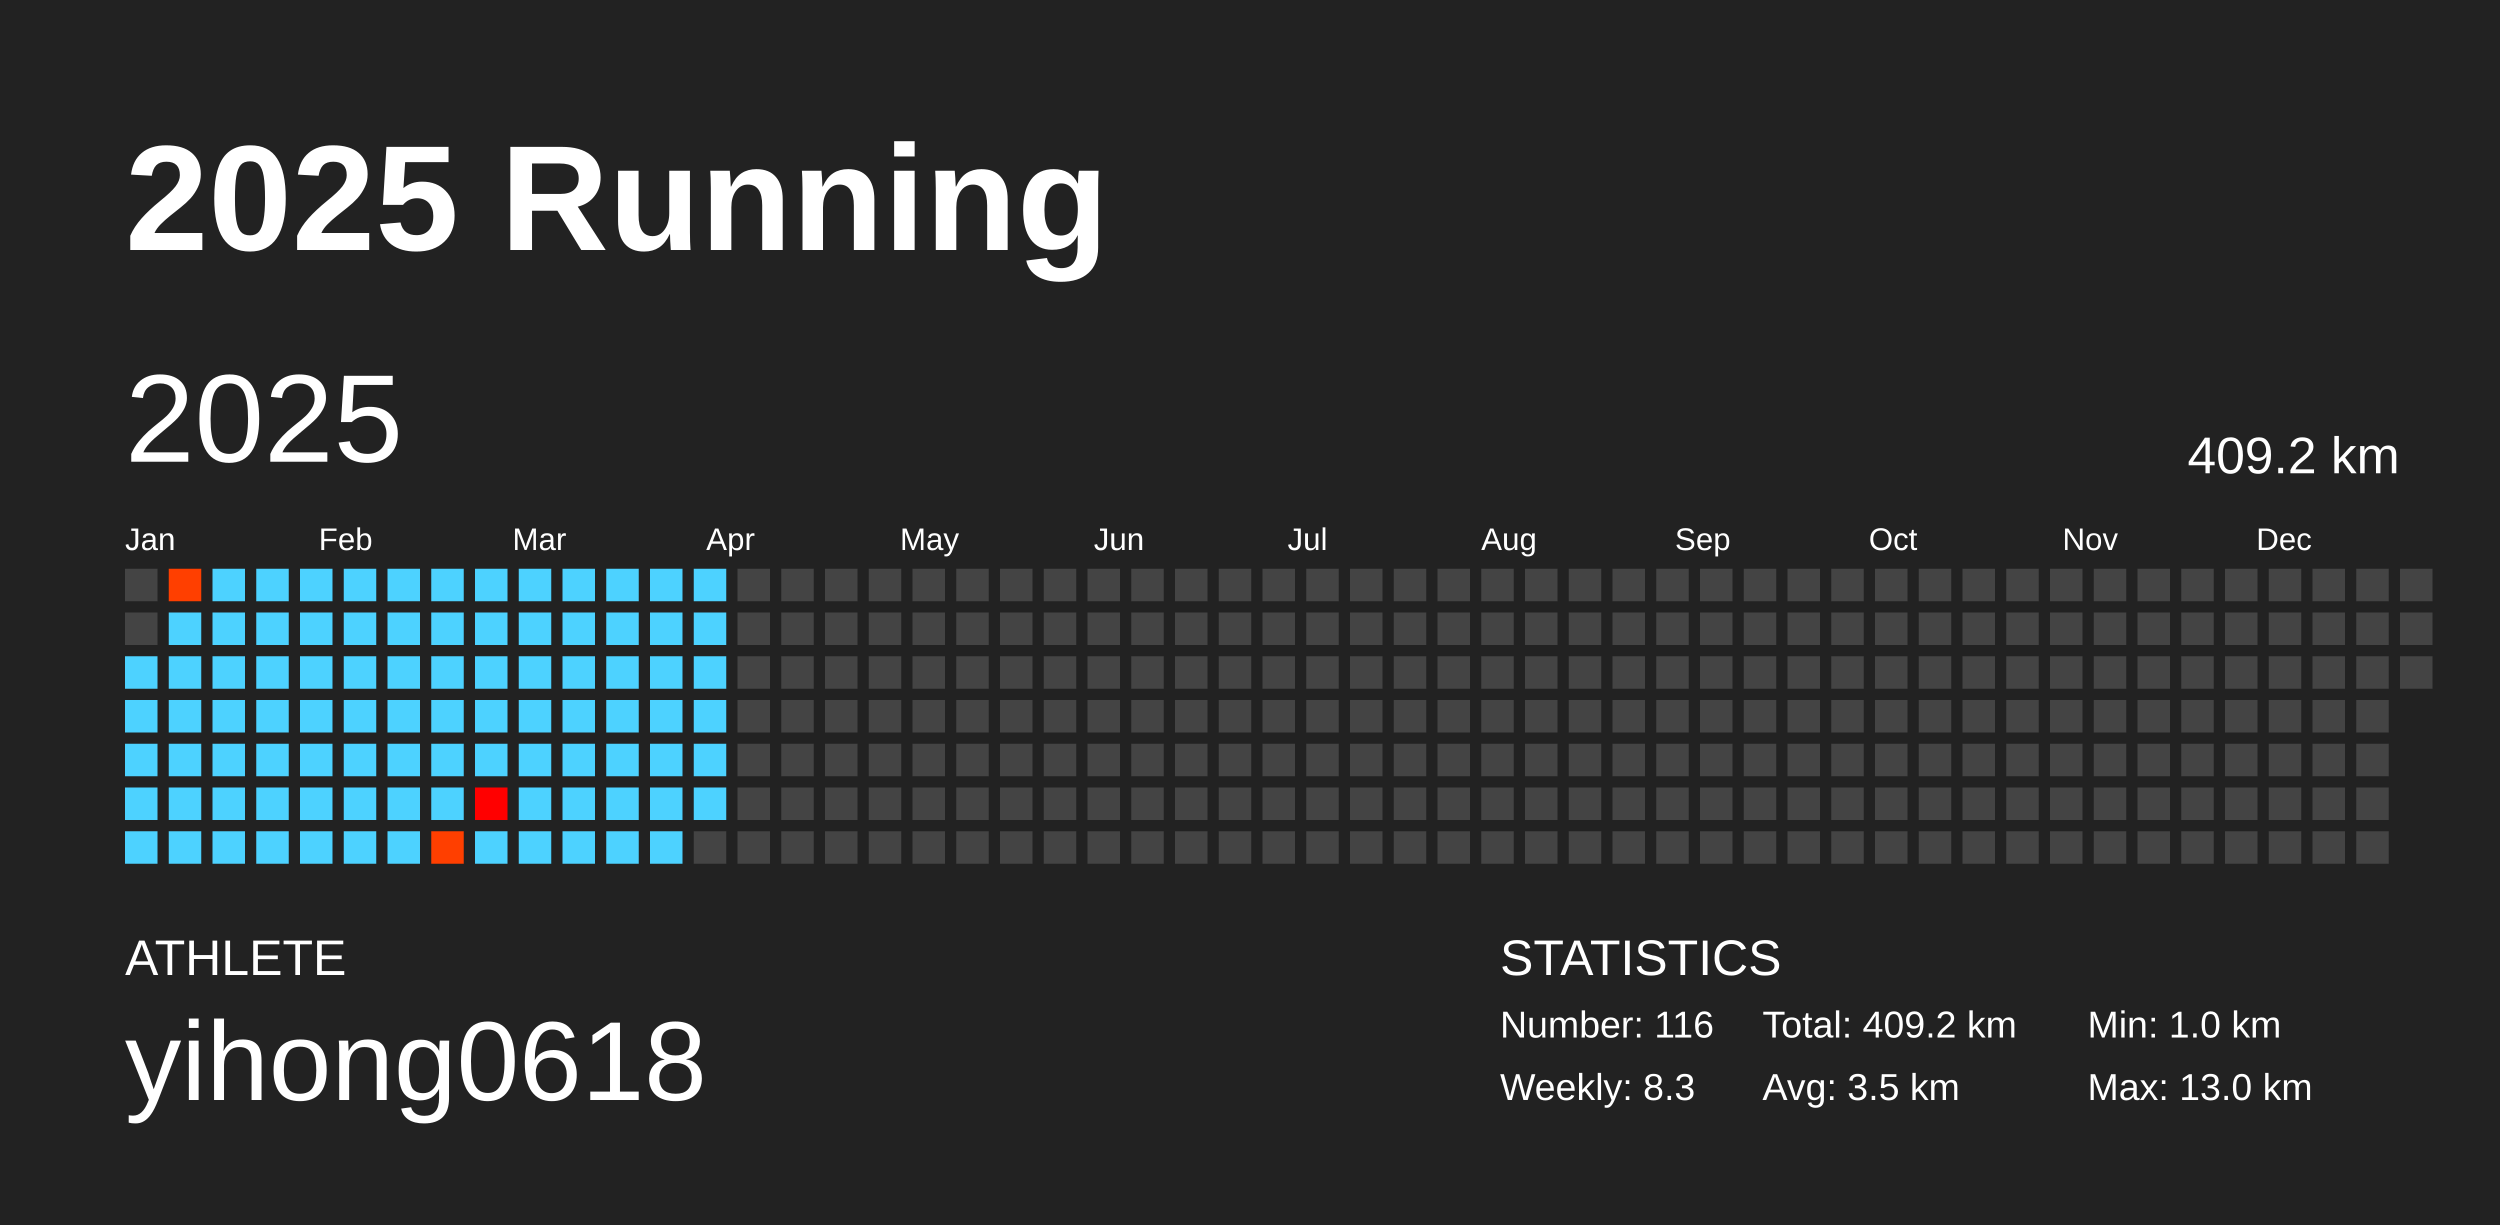
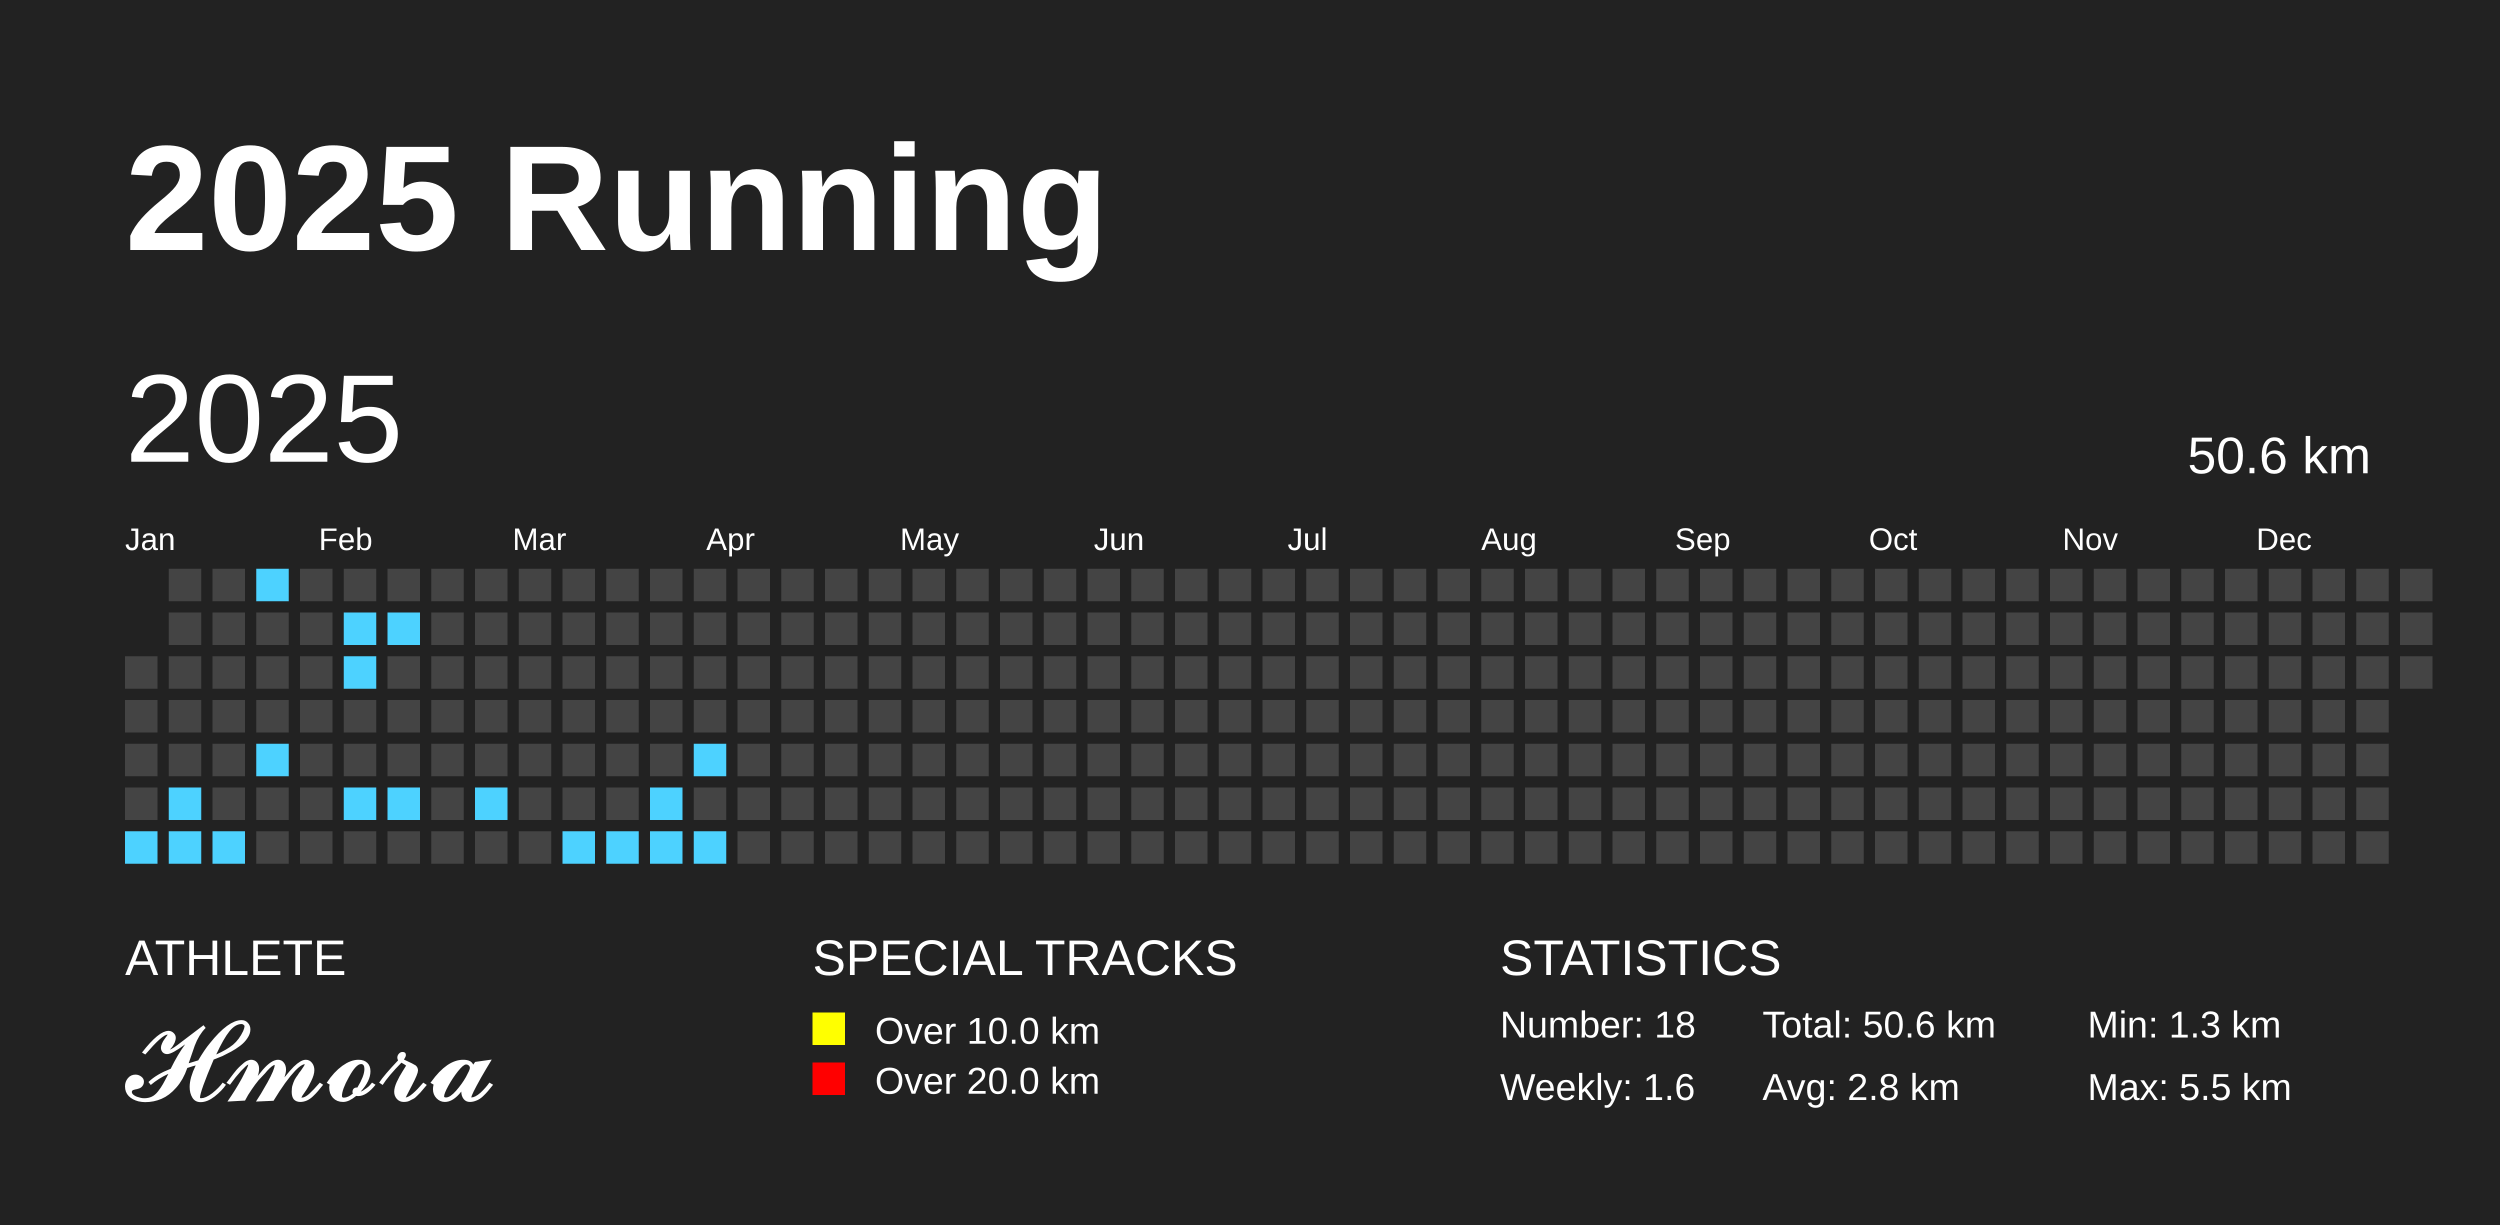
<svg xmlns="http://www.w3.org/2000/svg" baseProfile="full" height="98mm" version="1.1" viewBox="0,0,200,98" width="200mm">
  <defs />
  <rect fill="#222222" height="98" width="200" x="0" y="0" />
  <text fill="#FFFFFF" style="font-size:12px; font-family:Arial; font-weight:bold;" x="10" y="20">2025 Running</text>
  <text fill="#FFFFFF" style="font-size:4px; font-family:Arial" x="10" y="78">ATHLETE</text>
-   <text fill="#FFFFFF" style="font-size:9px; font-family:Arial" x="10" y="88">yihong0618</text>
+   <text fill="#FFFFFF" style="font-size:9px; font-family:Arial" x="10" y="88">𝓗𝓶𝓸𝓻𝓪</text>
+   <text fill="#FFFFFF" style="font-size:4px; font-family:Arial" x="65" y="78">SPECIAL TRACKS</text>
+   <rect fill="yellow" height="2.6" width="2.6" x="65" y="81" />
+   <text fill="#FFFFFF" style="font-size:3px; font-family:Arial" x="70" y="83.5">Over 10.0 km</text>
+   <rect fill="red" height="2.6" width="2.6" x="65" y="85" />
+   <text fill="#FFFFFF" style="font-size:3px; font-family:Arial" x="70" y="87.5">Over 20.0 km</text>
  <text fill="#FFFFFF" style="font-size:4px; font-family:Arial" x="120" y="78">STATISTICS</text>
-   <text fill="#FFFFFF" style="font-size:3px; font-family:Arial" x="120" y="83">Number: 116</text>
-   <text fill="#FFFFFF" style="font-size:3px; font-family:Arial" x="120" y="88">Weekly: 8.3</text>
-   <text fill="#FFFFFF" style="font-size:3px; font-family:Arial" x="141" y="83">Total: 409.2 km</text>
-   <text fill="#FFFFFF" style="font-size:3px; font-family:Arial" x="141" y="88">Avg: 3.5 km</text>
-   <text fill="#FFFFFF" style="font-size:3px; font-family:Arial" x="167" y="83">Min: 1.0 km</text>
-   <text fill="#FFFFFF" style="font-size:3px; font-family:Arial" x="167" y="88">Max: 13.0 km</text>
+   <text fill="#FFFFFF" style="font-size:3px; font-family:Arial" x="120" y="83">Number: 18</text>
+   <text fill="#FFFFFF" style="font-size:3px; font-family:Arial" x="120" y="88">Weekly: 1.6</text>
+   <text fill="#FFFFFF" style="font-size:3px; font-family:Arial" x="141" y="83">Total: 50.6 km</text>
+   <text fill="#FFFFFF" style="font-size:3px; font-family:Arial" x="141" y="88">Avg: 2.8 km</text>
+   <text fill="#FFFFFF" style="font-size:3px; font-family:Arial" x="167" y="83">Min: 1.3 km</text>
+   <text fill="#FFFFFF" style="font-size:3px; font-family:Arial" x="167" y="88">Max: 5.5 km</text>
  <text dominant-baseline="hanging" fill="#FFFFFF" style="font-size:10.0px; font-family:Arial;" x="10" y="30">2025</text>
-   <text dominant-baseline="hanging" fill="#FFFFFF" style="font-size:4.125px; font-family:Arial;" x="175" y="35">409.2 km</text>
+   <text dominant-baseline="hanging" fill="#FFFFFF" style="font-size:4.125px; font-family:Arial;" x="175" y="35">50.6 km</text>
  <text fill="#FFFFFF" style="font-size:2.5px; font-family:Arial" x="10.0" y="44">Jan</text>
  <text fill="#FFFFFF" style="font-size:2.5px; font-family:Arial" x="25.5" y="44">Feb</text>
  <text fill="#FFFFFF" style="font-size:2.5px; font-family:Arial" x="41.0" y="44">Mar</text>
  <text fill="#FFFFFF" style="font-size:2.5px; font-family:Arial" x="56.5" y="44">Apr</text>
  <text fill="#FFFFFF" style="font-size:2.5px; font-family:Arial" x="72.0" y="44">May</text>
  <text fill="#FFFFFF" style="font-size:2.5px; font-family:Arial" x="87.5" y="44">Jun</text>
  <text fill="#FFFFFF" style="font-size:2.5px; font-family:Arial" x="103.0" y="44">Jul</text>
  <text fill="#FFFFFF" style="font-size:2.5px; font-family:Arial" x="118.5" y="44">Aug</text>
  <text fill="#FFFFFF" style="font-size:2.5px; font-family:Arial" x="134.0" y="44">Sep</text>
  <text fill="#FFFFFF" style="font-size:2.5px; font-family:Arial" x="149.5" y="44">Oct</text>
  <text fill="#FFFFFF" style="font-size:2.5px; font-family:Arial" x="165.0" y="44">Nov</text>
  <text fill="#FFFFFF" style="font-size:2.5px; font-family:Arial" x="180.5" y="44">Dec</text>
-   <rect fill="#444444" height="2.6" width="2.6" x="10.0" y="45.5" />
-   <rect fill="#444444" height="2.6" width="2.6" x="10.0" y="49.0" />
-   <rect fill="#4dd2ff" height="2.6" width="2.6" x="10.0" y="52.5" />
-   <rect fill="#4dd2ff" height="2.6" width="2.6" x="10.0" y="56.0" />
-   <rect fill="#4dd2ff" height="2.6" width="2.6" x="10.0" y="59.5" />
-   <rect fill="#4dd2ff" height="2.6" width="2.6" x="10.0" y="63.0" />
-   <rect fill="#4dd2ff" height="2.6" width="2.6" x="10.0" y="66.5" />
-   <rect fill="#ff3f00" height="2.6" width="2.6" x="13.5" y="45.5" />
-   <rect fill="#4dd2ff" height="2.6" width="2.6" x="13.5" y="49.0" />
-   <rect fill="#4dd2ff" height="2.6" width="2.6" x="13.5" y="52.5" />
-   <rect fill="#4dd2ff" height="2.6" width="2.6" x="13.5" y="56.0" />
-   <rect fill="#4dd2ff" height="2.6" width="2.6" x="13.5" y="59.5" />
-   <rect fill="#4dd2ff" height="2.6" width="2.6" x="13.5" y="63.0" />
-   <rect fill="#4dd2ff" height="2.6" width="2.6" x="13.5" y="66.5" />
-   <rect fill="#4dd2ff" height="2.6" width="2.6" x="17.0" y="45.5" />
-   <rect fill="#4dd2ff" height="2.6" width="2.6" x="17.0" y="49.0" />
-   <rect fill="#4dd2ff" height="2.6" width="2.6" x="17.0" y="52.5" />
-   <rect fill="#4dd2ff" height="2.6" width="2.6" x="17.0" y="56.0" />
-   <rect fill="#4dd2ff" height="2.6" width="2.6" x="17.0" y="59.5" />
-   <rect fill="#4dd2ff" height="2.6" width="2.6" x="17.0" y="63.0" />
-   <rect fill="#4dd2ff" height="2.6" width="2.6" x="17.0" y="66.5" />
-   <rect fill="#4dd2ff" height="2.6" width="2.6" x="20.5" y="45.5" />
-   <rect fill="#4dd2ff" height="2.6" width="2.6" x="20.5" y="49.0" />
-   <rect fill="#4dd2ff" height="2.6" width="2.6" x="20.5" y="52.5" />
-   <rect fill="#4dd2ff" height="2.6" width="2.6" x="20.5" y="56.0" />
-   <rect fill="#4dd2ff" height="2.6" width="2.6" x="20.5" y="59.5" />
-   <rect fill="#4dd2ff" height="2.6" width="2.6" x="20.5" y="63.0" />
-   <rect fill="#4dd2ff" height="2.6" width="2.6" x="20.5" y="66.5" />
-   <rect fill="#4dd2ff" height="2.6" width="2.6" x="24.0" y="45.5" />
-   <rect fill="#4dd2ff" height="2.6" width="2.6" x="24.0" y="49.0" />
-   <rect fill="#4dd2ff" height="2.6" width="2.6" x="24.0" y="52.5" />
-   <rect fill="#4dd2ff" height="2.6" width="2.6" x="24.0" y="56.0" />
-   <rect fill="#4dd2ff" height="2.6" width="2.6" x="24.0" y="59.5" />
-   <rect fill="#4dd2ff" height="2.6" width="2.6" x="24.0" y="63.0" />
-   <rect fill="#4dd2ff" height="2.6" width="2.6" x="24.0" y="66.5" />
-   <rect fill="#4dd2ff" height="2.6" width="2.6" x="27.5" y="45.5" />
-   <rect fill="#4dd2ff" height="2.6" width="2.6" x="27.5" y="49.0" />
-   <rect fill="#4dd2ff" height="2.6" width="2.6" x="27.5" y="52.5" />
-   <rect fill="#4dd2ff" height="2.6" width="2.6" x="27.5" y="56.0" />
-   <rect fill="#4dd2ff" height="2.6" width="2.6" x="27.5" y="59.5" />
-   <rect fill="#4dd2ff" height="2.6" width="2.6" x="27.5" y="63.0" />
-   <rect fill="#4dd2ff" height="2.6" width="2.6" x="27.5" y="66.5" />
-   <rect fill="#4dd2ff" height="2.6" width="2.6" x="31.0" y="45.5" />
-   <rect fill="#4dd2ff" height="2.6" width="2.6" x="31.0" y="49.0" />
-   <rect fill="#4dd2ff" height="2.6" width="2.6" x="31.0" y="52.5" />
-   <rect fill="#4dd2ff" height="2.6" width="2.6" x="31.0" y="56.0" />
-   <rect fill="#4dd2ff" height="2.6" width="2.6" x="31.0" y="59.5" />
-   <rect fill="#4dd2ff" height="2.6" width="2.6" x="31.0" y="63.0" />
-   <rect fill="#4dd2ff" height="2.6" width="2.6" x="31.0" y="66.5" />
-   <rect fill="#4dd2ff" height="2.6" width="2.6" x="34.5" y="45.5" />
-   <rect fill="#4dd2ff" height="2.6" width="2.6" x="34.5" y="49.0" />
-   <rect fill="#4dd2ff" height="2.6" width="2.6" x="34.5" y="52.5" />
-   <rect fill="#4dd2ff" height="2.6" width="2.6" x="34.5" y="56.0" />
-   <rect fill="#4dd2ff" height="2.6" width="2.6" x="34.5" y="59.5" />
-   <rect fill="#4dd2ff" height="2.6" width="2.6" x="34.5" y="63.0" />
-   <rect fill="#ff3f00" height="2.6" width="2.6" x="34.5" y="66.5" />
-   <rect fill="#4dd2ff" height="2.6" width="2.6" x="38.0" y="45.5" />
-   <rect fill="#4dd2ff" height="2.6" width="2.6" x="38.0" y="49.0" />
-   <rect fill="#4dd2ff" height="2.6" width="2.6" x="38.0" y="52.5" />
-   <rect fill="#4dd2ff" height="2.6" width="2.6" x="38.0" y="56.0" />
-   <rect fill="#4dd2ff" height="2.6" width="2.6" x="38.0" y="59.5" />
-   <rect fill="#ff0000" height="2.6" width="2.6" x="38.0" y="63.0" />
-   <rect fill="#4dd2ff" height="2.6" width="2.6" x="38.0" y="66.5" />
-   <rect fill="#4dd2ff" height="2.6" width="2.6" x="41.5" y="45.5" />
-   <rect fill="#4dd2ff" height="2.6" width="2.6" x="41.5" y="49.0" />
-   <rect fill="#4dd2ff" height="2.6" width="2.6" x="41.5" y="52.5" />
-   <rect fill="#4dd2ff" height="2.6" width="2.6" x="41.5" y="56.0" />
-   <rect fill="#4dd2ff" height="2.6" width="2.6" x="41.5" y="59.5" />
-   <rect fill="#4dd2ff" height="2.6" width="2.6" x="41.5" y="63.0" />
-   <rect fill="#4dd2ff" height="2.6" width="2.6" x="41.5" y="66.5" />
-   <rect fill="#4dd2ff" height="2.6" width="2.6" x="45.0" y="45.5" />
-   <rect fill="#4dd2ff" height="2.6" width="2.6" x="45.0" y="49.0" />
-   <rect fill="#4dd2ff" height="2.6" width="2.6" x="45.0" y="52.5" />
-   <rect fill="#4dd2ff" height="2.6" width="2.6" x="45.0" y="56.0" />
-   <rect fill="#4dd2ff" height="2.6" width="2.6" x="45.0" y="59.5" />
-   <rect fill="#4dd2ff" height="2.6" width="2.6" x="45.0" y="63.0" />
-   <rect fill="#4dd2ff" height="2.6" width="2.6" x="45.0" y="66.5" />
-   <rect fill="#4dd2ff" height="2.6" width="2.6" x="48.5" y="45.5" />
-   <rect fill="#4dd2ff" height="2.6" width="2.6" x="48.5" y="49.0" />
-   <rect fill="#4dd2ff" height="2.6" width="2.6" x="48.5" y="52.5" />
-   <rect fill="#4dd2ff" height="2.6" width="2.6" x="48.5" y="56.0" />
-   <rect fill="#4dd2ff" height="2.6" width="2.6" x="48.5" y="59.5" />
-   <rect fill="#4dd2ff" height="2.6" width="2.6" x="48.5" y="63.0" />
-   <rect fill="#4dd2ff" height="2.6" width="2.6" x="48.5" y="66.5" />
-   <rect fill="#4dd2ff" height="2.6" width="2.6" x="52.0" y="45.5" />
-   <rect fill="#4dd2ff" height="2.6" width="2.6" x="52.0" y="49.0" />
-   <rect fill="#4dd2ff" height="2.6" width="2.6" x="52.0" y="52.5" />
-   <rect fill="#4dd2ff" height="2.6" width="2.6" x="52.0" y="56.0" />
-   <rect fill="#4dd2ff" height="2.6" width="2.6" x="52.0" y="59.5" />
-   <rect fill="#4dd2ff" height="2.6" width="2.6" x="52.0" y="63.0" />
-   <rect fill="#4dd2ff" height="2.6" width="2.6" x="52.0" y="66.5" />
-   <rect fill="#4dd2ff" height="2.6" width="2.6" x="55.5" y="45.5" />
-   <rect fill="#4dd2ff" height="2.6" width="2.6" x="55.5" y="49.0" />
-   <rect fill="#4dd2ff" height="2.6" width="2.6" x="55.5" y="52.5" />
-   <rect fill="#4dd2ff" height="2.6" width="2.6" x="55.5" y="56.0" />
-   <rect fill="#4dd2ff" height="2.6" width="2.6" x="55.5" y="59.5" />
-   <rect fill="#4dd2ff" height="2.6" width="2.6" x="55.5" y="63.0" />
-   <rect fill="#444444" height="2.6" width="2.6" x="55.5" y="66.5" />
+   <rect fill="#444444" height="2.6" width="2.6" x="10.0" y="52.5" />
+   <rect fill="#444444" height="2.6" width="2.6" x="10.0" y="56.0" />
+   <rect fill="#444444" height="2.6" width="2.6" x="10.0" y="59.5" />
+   <rect fill="#444444" height="2.6" width="2.6" x="10.0" y="63.0" />
+   <rect fill="#4DD2FF" height="2.6" width="2.6" x="10.0" y="66.5" />
+   <rect fill="#444444" height="2.6" width="2.6" x="13.5" y="45.5" />
+   <rect fill="#444444" height="2.6" width="2.6" x="13.5" y="49.0" />
+   <rect fill="#444444" height="2.6" width="2.6" x="13.5" y="52.5" />
+   <rect fill="#444444" height="2.6" width="2.6" x="13.5" y="56.0" />
+   <rect fill="#444444" height="2.6" width="2.6" x="13.5" y="59.5" />
+   <rect fill="#4DD2FF" height="2.6" width="2.6" x="13.5" y="63.0" />
+   <rect fill="#4DD2FF" height="2.6" width="2.6" x="13.5" y="66.5" />
+   <rect fill="#444444" height="2.6" width="2.6" x="17.0" y="45.5" />
+   <rect fill="#444444" height="2.6" width="2.6" x="17.0" y="49.0" />
+   <rect fill="#444444" height="2.6" width="2.6" x="17.0" y="52.5" />
+   <rect fill="#444444" height="2.6" width="2.6" x="17.0" y="56.0" />
+   <rect fill="#444444" height="2.6" width="2.6" x="17.0" y="59.5" />
+   <rect fill="#444444" height="2.6" width="2.6" x="17.0" y="63.0" />
+   <rect fill="#4DD2FF" height="2.6" width="2.6" x="17.0" y="66.5" />
+   <rect fill="#4DD2FF" height="2.6" width="2.6" x="20.5" y="45.5" />
+   <rect fill="#444444" height="2.6" width="2.6" x="20.5" y="49.0" />
+   <rect fill="#444444" height="2.6" width="2.6" x="20.5" y="52.5" />
+   <rect fill="#444444" height="2.6" width="2.6" x="20.5" y="56.0" />
+   <rect fill="#4DD2FF" height="2.6" width="2.6" x="20.5" y="59.5" />
+   <rect fill="#444444" height="2.6" width="2.6" x="20.5" y="63.0" />
+   <rect fill="#444444" height="2.6" width="2.6" x="20.5" y="66.5" />
+   <rect fill="#444444" height="2.6" width="2.6" x="24.0" y="45.5" />
+   <rect fill="#444444" height="2.6" width="2.6" x="24.0" y="49.0" />
+   <rect fill="#444444" height="2.6" width="2.6" x="24.0" y="52.5" />
+   <rect fill="#444444" height="2.6" width="2.6" x="24.0" y="56.0" />
+   <rect fill="#444444" height="2.6" width="2.6" x="24.0" y="59.5" />
+   <rect fill="#444444" height="2.6" width="2.6" x="24.0" y="63.0" />
+   <rect fill="#444444" height="2.6" width="2.6" x="24.0" y="66.5" />
+   <rect fill="#444444" height="2.6" width="2.6" x="27.5" y="45.5" />
+   <rect fill="#4DD2FF" height="2.6" width="2.6" x="27.5" y="49.0" />
+   <rect fill="#4DD2FF" height="2.6" width="2.6" x="27.5" y="52.5" />
+   <rect fill="#444444" height="2.6" width="2.6" x="27.5" y="56.0" />
+   <rect fill="#444444" height="2.6" width="2.6" x="27.5" y="59.5" />
+   <rect fill="#4DD2FF" height="2.6" width="2.6" x="27.5" y="63.0" />
+   <rect fill="#444444" height="2.6" width="2.6" x="27.5" y="66.5" />
+   <rect fill="#444444" height="2.6" width="2.6" x="31.0" y="45.5" />
+   <rect fill="#4DD2FF" height="2.6" width="2.6" x="31.0" y="49.0" />
+   <rect fill="#444444" height="2.6" width="2.6" x="31.0" y="52.5" />
+   <rect fill="#444444" height="2.6" width="2.6" x="31.0" y="56.0" />
+   <rect fill="#444444" height="2.6" width="2.6" x="31.0" y="59.5" />
+   <rect fill="#4DD2FF" height="2.6" width="2.6" x="31.0" y="63.0" />
+   <rect fill="#444444" height="2.6" width="2.6" x="31.0" y="66.5" />
+   <rect fill="#444444" height="2.6" width="2.6" x="34.5" y="45.5" />
+   <rect fill="#444444" height="2.6" width="2.6" x="34.5" y="49.0" />
+   <rect fill="#444444" height="2.6" width="2.6" x="34.5" y="52.5" />
+   <rect fill="#444444" height="2.6" width="2.6" x="34.5" y="56.0" />
+   <rect fill="#444444" height="2.6" width="2.6" x="34.5" y="59.5" />
+   <rect fill="#444444" height="2.6" width="2.6" x="34.5" y="63.0" />
+   <rect fill="#444444" height="2.6" width="2.6" x="34.5" y="66.5" />
+   <rect fill="#444444" height="2.6" width="2.6" x="38.0" y="45.5" />
+   <rect fill="#444444" height="2.6" width="2.6" x="38.0" y="49.0" />
+   <rect fill="#444444" height="2.6" width="2.6" x="38.0" y="52.5" />
+   <rect fill="#444444" height="2.6" width="2.6" x="38.0" y="56.0" />
+   <rect fill="#444444" height="2.6" width="2.6" x="38.0" y="59.5" />
+   <rect fill="#4DD2FF" height="2.6" width="2.6" x="38.0" y="63.0" />
+   <rect fill="#444444" height="2.6" width="2.6" x="38.0" y="66.5" />
+   <rect fill="#444444" height="2.6" width="2.6" x="41.5" y="45.5" />
+   <rect fill="#444444" height="2.6" width="2.6" x="41.5" y="49.0" />
+   <rect fill="#444444" height="2.6" width="2.6" x="41.5" y="52.5" />
+   <rect fill="#444444" height="2.6" width="2.6" x="41.5" y="56.0" />
+   <rect fill="#444444" height="2.6" width="2.6" x="41.5" y="59.5" />
+   <rect fill="#444444" height="2.6" width="2.6" x="41.5" y="63.0" />
+   <rect fill="#444444" height="2.6" width="2.6" x="41.5" y="66.5" />
+   <rect fill="#444444" height="2.6" width="2.6" x="45.0" y="45.5" />
+   <rect fill="#444444" height="2.6" width="2.6" x="45.0" y="49.0" />
+   <rect fill="#444444" height="2.6" width="2.6" x="45.0" y="52.5" />
+   <rect fill="#444444" height="2.6" width="2.6" x="45.0" y="56.0" />
+   <rect fill="#444444" height="2.6" width="2.6" x="45.0" y="59.5" />
+   <rect fill="#444444" height="2.6" width="2.6" x="45.0" y="63.0" />
+   <rect fill="#4DD2FF" height="2.6" width="2.6" x="45.0" y="66.5" />
+   <rect fill="#444444" height="2.6" width="2.6" x="48.5" y="45.5" />
+   <rect fill="#444444" height="2.6" width="2.6" x="48.5" y="49.0" />
+   <rect fill="#444444" height="2.6" width="2.6" x="48.5" y="52.5" />
+   <rect fill="#444444" height="2.6" width="2.6" x="48.5" y="56.0" />
+   <rect fill="#444444" height="2.6" width="2.6" x="48.5" y="59.5" />
+   <rect fill="#444444" height="2.6" width="2.6" x="48.5" y="63.0" />
+   <rect fill="#4DD2FF" height="2.6" width="2.6" x="48.5" y="66.5" />
+   <rect fill="#444444" height="2.6" width="2.6" x="52.0" y="45.5" />
+   <rect fill="#444444" height="2.6" width="2.6" x="52.0" y="49.0" />
+   <rect fill="#444444" height="2.6" width="2.6" x="52.0" y="52.5" />
+   <rect fill="#444444" height="2.6" width="2.6" x="52.0" y="56.0" />
+   <rect fill="#444444" height="2.6" width="2.6" x="52.0" y="59.5" />
+   <rect fill="#4DD2FF" height="2.6" width="2.6" x="52.0" y="63.0" />
+   <rect fill="#4DD2FF" height="2.6" width="2.6" x="52.0" y="66.5" />
+   <rect fill="#444444" height="2.6" width="2.6" x="55.5" y="45.5" />
+   <rect fill="#444444" height="2.6" width="2.6" x="55.5" y="49.0" />
+   <rect fill="#444444" height="2.6" width="2.6" x="55.5" y="52.5" />
+   <rect fill="#444444" height="2.6" width="2.6" x="55.5" y="56.0" />
+   <rect fill="#4DD2FF" height="2.6" width="2.6" x="55.5" y="59.5" />
+   <rect fill="#444444" height="2.6" width="2.6" x="55.5" y="63.0" />
+   <rect fill="#4DD2FF" height="2.6" width="2.6" x="55.5" y="66.5" />
  <rect fill="#444444" height="2.6" width="2.6" x="59.0" y="45.5" />
  <rect fill="#444444" height="2.6" width="2.6" x="59.0" y="49.0" />
  <rect fill="#444444" height="2.6" width="2.6" x="59.0" y="52.5" />
  <rect fill="#444444" height="2.6" width="2.6" x="59.0" y="56.0" />
  <rect fill="#444444" height="2.6" width="2.6" x="59.0" y="59.5" />
  <rect fill="#444444" height="2.6" width="2.6" x="59.0" y="63.0" />
  <rect fill="#444444" height="2.6" width="2.6" x="59.0" y="66.5" />
  <rect fill="#444444" height="2.6" width="2.6" x="62.5" y="45.5" />
  <rect fill="#444444" height="2.6" width="2.6" x="62.5" y="49.0" />
  <rect fill="#444444" height="2.6" width="2.6" x="62.5" y="52.5" />
  <rect fill="#444444" height="2.6" width="2.6" x="62.5" y="56.0" />
  <rect fill="#444444" height="2.6" width="2.6" x="62.5" y="59.5" />
  <rect fill="#444444" height="2.6" width="2.6" x="62.5" y="63.0" />
  <rect fill="#444444" height="2.6" width="2.6" x="62.5" y="66.5" />
  <rect fill="#444444" height="2.6" width="2.6" x="66.0" y="45.5" />
  <rect fill="#444444" height="2.6" width="2.6" x="66.0" y="49.0" />
  <rect fill="#444444" height="2.6" width="2.6" x="66.0" y="52.5" />
  <rect fill="#444444" height="2.6" width="2.6" x="66.0" y="56.0" />
  <rect fill="#444444" height="2.6" width="2.6" x="66.0" y="59.5" />
  <rect fill="#444444" height="2.6" width="2.6" x="66.0" y="63.0" />
  <rect fill="#444444" height="2.6" width="2.6" x="66.0" y="66.5" />
  <rect fill="#444444" height="2.6" width="2.6" x="69.5" y="45.5" />
  <rect fill="#444444" height="2.6" width="2.6" x="69.5" y="49.0" />
  <rect fill="#444444" height="2.6" width="2.6" x="69.5" y="52.5" />
  <rect fill="#444444" height="2.6" width="2.6" x="69.5" y="56.0" />
  <rect fill="#444444" height="2.6" width="2.6" x="69.5" y="59.5" />
  <rect fill="#444444" height="2.6" width="2.6" x="69.5" y="63.0" />
  <rect fill="#444444" height="2.6" width="2.6" x="69.5" y="66.5" />
  <rect fill="#444444" height="2.6" width="2.6" x="73.0" y="45.5" />
  <rect fill="#444444" height="2.6" width="2.6" x="73.0" y="49.0" />
  <rect fill="#444444" height="2.6" width="2.6" x="73.0" y="52.5" />
  <rect fill="#444444" height="2.6" width="2.6" x="73.0" y="56.0" />
  <rect fill="#444444" height="2.6" width="2.6" x="73.0" y="59.5" />
  <rect fill="#444444" height="2.6" width="2.6" x="73.0" y="63.0" />
  <rect fill="#444444" height="2.6" width="2.6" x="73.0" y="66.5" />
  <rect fill="#444444" height="2.6" width="2.6" x="76.5" y="45.5" />
  <rect fill="#444444" height="2.6" width="2.6" x="76.5" y="49.0" />
  <rect fill="#444444" height="2.6" width="2.6" x="76.5" y="52.5" />
  <rect fill="#444444" height="2.6" width="2.6" x="76.5" y="56.0" />
  <rect fill="#444444" height="2.6" width="2.6" x="76.5" y="59.5" />
  <rect fill="#444444" height="2.6" width="2.6" x="76.5" y="63.0" />
  <rect fill="#444444" height="2.6" width="2.6" x="76.5" y="66.5" />
  <rect fill="#444444" height="2.6" width="2.6" x="80.0" y="45.5" />
  <rect fill="#444444" height="2.6" width="2.6" x="80.0" y="49.0" />
  <rect fill="#444444" height="2.6" width="2.6" x="80.0" y="52.5" />
  <rect fill="#444444" height="2.6" width="2.6" x="80.0" y="56.0" />
  <rect fill="#444444" height="2.6" width="2.6" x="80.0" y="59.5" />
  <rect fill="#444444" height="2.6" width="2.6" x="80.0" y="63.0" />
  <rect fill="#444444" height="2.6" width="2.6" x="80.0" y="66.5" />
  <rect fill="#444444" height="2.6" width="2.6" x="83.5" y="45.5" />
  <rect fill="#444444" height="2.6" width="2.6" x="83.5" y="49.0" />
  <rect fill="#444444" height="2.6" width="2.6" x="83.5" y="52.5" />
  <rect fill="#444444" height="2.6" width="2.6" x="83.5" y="56.0" />
  <rect fill="#444444" height="2.6" width="2.6" x="83.5" y="59.5" />
  <rect fill="#444444" height="2.6" width="2.6" x="83.5" y="63.0" />
  <rect fill="#444444" height="2.6" width="2.6" x="83.5" y="66.5" />
  <rect fill="#444444" height="2.6" width="2.6" x="87.0" y="45.5" />
  <rect fill="#444444" height="2.6" width="2.6" x="87.0" y="49.0" />
  <rect fill="#444444" height="2.6" width="2.6" x="87.0" y="52.5" />
  <rect fill="#444444" height="2.6" width="2.6" x="87.0" y="56.0" />
  <rect fill="#444444" height="2.6" width="2.6" x="87.0" y="59.5" />
  <rect fill="#444444" height="2.6" width="2.6" x="87.0" y="63.0" />
  <rect fill="#444444" height="2.6" width="2.6" x="87.0" y="66.5" />
  <rect fill="#444444" height="2.6" width="2.6" x="90.5" y="45.5" />
  <rect fill="#444444" height="2.6" width="2.6" x="90.5" y="49.0" />
  <rect fill="#444444" height="2.6" width="2.6" x="90.5" y="52.5" />
  <rect fill="#444444" height="2.6" width="2.6" x="90.5" y="56.0" />
  <rect fill="#444444" height="2.6" width="2.6" x="90.5" y="59.5" />
  <rect fill="#444444" height="2.6" width="2.6" x="90.5" y="63.0" />
  <rect fill="#444444" height="2.6" width="2.6" x="90.5" y="66.5" />
  <rect fill="#444444" height="2.6" width="2.6" x="94.0" y="45.5" />
  <rect fill="#444444" height="2.6" width="2.6" x="94.0" y="49.0" />
  <rect fill="#444444" height="2.6" width="2.6" x="94.0" y="52.5" />
  <rect fill="#444444" height="2.6" width="2.6" x="94.0" y="56.0" />
  <rect fill="#444444" height="2.6" width="2.6" x="94.0" y="59.5" />
  <rect fill="#444444" height="2.6" width="2.6" x="94.0" y="63.0" />
  <rect fill="#444444" height="2.6" width="2.6" x="94.0" y="66.5" />
  <rect fill="#444444" height="2.6" width="2.6" x="97.5" y="45.5" />
  <rect fill="#444444" height="2.6" width="2.6" x="97.5" y="49.0" />
  <rect fill="#444444" height="2.6" width="2.6" x="97.5" y="52.5" />
  <rect fill="#444444" height="2.6" width="2.6" x="97.5" y="56.0" />
  <rect fill="#444444" height="2.6" width="2.6" x="97.5" y="59.5" />
  <rect fill="#444444" height="2.6" width="2.6" x="97.5" y="63.0" />
  <rect fill="#444444" height="2.6" width="2.6" x="97.5" y="66.5" />
  <rect fill="#444444" height="2.6" width="2.6" x="101.0" y="45.5" />
  <rect fill="#444444" height="2.6" width="2.6" x="101.0" y="49.0" />
  <rect fill="#444444" height="2.6" width="2.6" x="101.0" y="52.5" />
  <rect fill="#444444" height="2.6" width="2.6" x="101.0" y="56.0" />
  <rect fill="#444444" height="2.6" width="2.6" x="101.0" y="59.5" />
  <rect fill="#444444" height="2.6" width="2.6" x="101.0" y="63.0" />
  <rect fill="#444444" height="2.6" width="2.6" x="101.0" y="66.5" />
  <rect fill="#444444" height="2.6" width="2.6" x="104.5" y="45.5" />
  <rect fill="#444444" height="2.6" width="2.6" x="104.5" y="49.0" />
  <rect fill="#444444" height="2.6" width="2.6" x="104.5" y="52.5" />
  <rect fill="#444444" height="2.6" width="2.6" x="104.5" y="56.0" />
  <rect fill="#444444" height="2.6" width="2.6" x="104.5" y="59.5" />
  <rect fill="#444444" height="2.6" width="2.6" x="104.5" y="63.0" />
  <rect fill="#444444" height="2.6" width="2.6" x="104.5" y="66.5" />
  <rect fill="#444444" height="2.6" width="2.6" x="108.0" y="45.5" />
  <rect fill="#444444" height="2.6" width="2.6" x="108.0" y="49.0" />
  <rect fill="#444444" height="2.6" width="2.6" x="108.0" y="52.5" />
  <rect fill="#444444" height="2.6" width="2.6" x="108.0" y="56.0" />
  <rect fill="#444444" height="2.6" width="2.6" x="108.0" y="59.5" />
  <rect fill="#444444" height="2.6" width="2.6" x="108.0" y="63.0" />
  <rect fill="#444444" height="2.6" width="2.6" x="108.0" y="66.5" />
  <rect fill="#444444" height="2.6" width="2.6" x="111.5" y="45.5" />
  <rect fill="#444444" height="2.6" width="2.6" x="111.5" y="49.0" />
  <rect fill="#444444" height="2.6" width="2.6" x="111.5" y="52.5" />
  <rect fill="#444444" height="2.6" width="2.6" x="111.5" y="56.0" />
  <rect fill="#444444" height="2.6" width="2.6" x="111.5" y="59.5" />
  <rect fill="#444444" height="2.6" width="2.6" x="111.5" y="63.0" />
  <rect fill="#444444" height="2.6" width="2.6" x="111.5" y="66.5" />
  <rect fill="#444444" height="2.6" width="2.6" x="115.0" y="45.5" />
  <rect fill="#444444" height="2.6" width="2.6" x="115.0" y="49.0" />
  <rect fill="#444444" height="2.6" width="2.6" x="115.0" y="52.5" />
  <rect fill="#444444" height="2.6" width="2.6" x="115.0" y="56.0" />
  <rect fill="#444444" height="2.6" width="2.6" x="115.0" y="59.5" />
  <rect fill="#444444" height="2.6" width="2.6" x="115.0" y="63.0" />
  <rect fill="#444444" height="2.6" width="2.6" x="115.0" y="66.5" />
  <rect fill="#444444" height="2.6" width="2.6" x="118.5" y="45.5" />
  <rect fill="#444444" height="2.6" width="2.6" x="118.5" y="49.0" />
  <rect fill="#444444" height="2.6" width="2.6" x="118.5" y="52.5" />
  <rect fill="#444444" height="2.6" width="2.6" x="118.5" y="56.0" />
  <rect fill="#444444" height="2.6" width="2.6" x="118.5" y="59.5" />
  <rect fill="#444444" height="2.6" width="2.6" x="118.5" y="63.0" />
  <rect fill="#444444" height="2.6" width="2.6" x="118.5" y="66.5" />
  <rect fill="#444444" height="2.6" width="2.6" x="122.0" y="45.5" />
  <rect fill="#444444" height="2.6" width="2.6" x="122.0" y="49.0" />
  <rect fill="#444444" height="2.6" width="2.6" x="122.0" y="52.5" />
  <rect fill="#444444" height="2.6" width="2.6" x="122.0" y="56.0" />
  <rect fill="#444444" height="2.6" width="2.6" x="122.0" y="59.5" />
  <rect fill="#444444" height="2.6" width="2.6" x="122.0" y="63.0" />
  <rect fill="#444444" height="2.6" width="2.6" x="122.0" y="66.5" />
  <rect fill="#444444" height="2.6" width="2.6" x="125.5" y="45.5" />
  <rect fill="#444444" height="2.6" width="2.6" x="125.5" y="49.0" />
  <rect fill="#444444" height="2.6" width="2.6" x="125.5" y="52.5" />
  <rect fill="#444444" height="2.6" width="2.6" x="125.5" y="56.0" />
  <rect fill="#444444" height="2.6" width="2.6" x="125.5" y="59.5" />
  <rect fill="#444444" height="2.6" width="2.6" x="125.5" y="63.0" />
  <rect fill="#444444" height="2.6" width="2.6" x="125.5" y="66.5" />
  <rect fill="#444444" height="2.6" width="2.6" x="129.0" y="45.5" />
  <rect fill="#444444" height="2.6" width="2.6" x="129.0" y="49.0" />
  <rect fill="#444444" height="2.6" width="2.6" x="129.0" y="52.5" />
  <rect fill="#444444" height="2.6" width="2.6" x="129.0" y="56.0" />
  <rect fill="#444444" height="2.6" width="2.6" x="129.0" y="59.5" />
  <rect fill="#444444" height="2.6" width="2.6" x="129.0" y="63.0" />
  <rect fill="#444444" height="2.6" width="2.6" x="129.0" y="66.5" />
  <rect fill="#444444" height="2.6" width="2.6" x="132.5" y="45.5" />
  <rect fill="#444444" height="2.6" width="2.6" x="132.5" y="49.0" />
  <rect fill="#444444" height="2.6" width="2.6" x="132.5" y="52.5" />
  <rect fill="#444444" height="2.6" width="2.6" x="132.5" y="56.0" />
  <rect fill="#444444" height="2.6" width="2.6" x="132.5" y="59.5" />
  <rect fill="#444444" height="2.6" width="2.6" x="132.5" y="63.0" />
  <rect fill="#444444" height="2.6" width="2.6" x="132.5" y="66.5" />
  <rect fill="#444444" height="2.6" width="2.6" x="136.0" y="45.5" />
  <rect fill="#444444" height="2.6" width="2.6" x="136.0" y="49.0" />
  <rect fill="#444444" height="2.6" width="2.6" x="136.0" y="52.5" />
  <rect fill="#444444" height="2.6" width="2.6" x="136.0" y="56.0" />
  <rect fill="#444444" height="2.6" width="2.6" x="136.0" y="59.5" />
  <rect fill="#444444" height="2.6" width="2.6" x="136.0" y="63.0" />
  <rect fill="#444444" height="2.6" width="2.6" x="136.0" y="66.5" />
  <rect fill="#444444" height="2.6" width="2.6" x="139.5" y="45.5" />
  <rect fill="#444444" height="2.6" width="2.6" x="139.5" y="49.0" />
  <rect fill="#444444" height="2.6" width="2.6" x="139.5" y="52.5" />
  <rect fill="#444444" height="2.6" width="2.6" x="139.5" y="56.0" />
  <rect fill="#444444" height="2.6" width="2.6" x="139.5" y="59.5" />
  <rect fill="#444444" height="2.6" width="2.6" x="139.5" y="63.0" />
  <rect fill="#444444" height="2.6" width="2.6" x="139.5" y="66.5" />
  <rect fill="#444444" height="2.6" width="2.6" x="143.0" y="45.5" />
  <rect fill="#444444" height="2.6" width="2.6" x="143.0" y="49.0" />
  <rect fill="#444444" height="2.6" width="2.6" x="143.0" y="52.5" />
  <rect fill="#444444" height="2.6" width="2.6" x="143.0" y="56.0" />
  <rect fill="#444444" height="2.6" width="2.6" x="143.0" y="59.5" />
  <rect fill="#444444" height="2.6" width="2.6" x="143.0" y="63.0" />
  <rect fill="#444444" height="2.6" width="2.6" x="143.0" y="66.5" />
  <rect fill="#444444" height="2.6" width="2.6" x="146.5" y="45.5" />
  <rect fill="#444444" height="2.6" width="2.6" x="146.5" y="49.0" />
  <rect fill="#444444" height="2.6" width="2.6" x="146.5" y="52.5" />
  <rect fill="#444444" height="2.6" width="2.6" x="146.5" y="56.0" />
  <rect fill="#444444" height="2.6" width="2.6" x="146.5" y="59.5" />
  <rect fill="#444444" height="2.6" width="2.6" x="146.5" y="63.0" />
  <rect fill="#444444" height="2.6" width="2.6" x="146.5" y="66.5" />
  <rect fill="#444444" height="2.6" width="2.6" x="150.0" y="45.5" />
  <rect fill="#444444" height="2.6" width="2.6" x="150.0" y="49.0" />
  <rect fill="#444444" height="2.6" width="2.6" x="150.0" y="52.5" />
  <rect fill="#444444" height="2.6" width="2.6" x="150.0" y="56.0" />
  <rect fill="#444444" height="2.6" width="2.6" x="150.0" y="59.5" />
  <rect fill="#444444" height="2.6" width="2.6" x="150.0" y="63.0" />
  <rect fill="#444444" height="2.6" width="2.6" x="150.0" y="66.5" />
  <rect fill="#444444" height="2.6" width="2.6" x="153.5" y="45.5" />
  <rect fill="#444444" height="2.6" width="2.6" x="153.5" y="49.0" />
  <rect fill="#444444" height="2.6" width="2.6" x="153.5" y="52.5" />
  <rect fill="#444444" height="2.6" width="2.6" x="153.5" y="56.0" />
  <rect fill="#444444" height="2.6" width="2.6" x="153.5" y="59.5" />
  <rect fill="#444444" height="2.6" width="2.6" x="153.5" y="63.0" />
  <rect fill="#444444" height="2.6" width="2.6" x="153.5" y="66.5" />
  <rect fill="#444444" height="2.6" width="2.6" x="157.0" y="45.5" />
  <rect fill="#444444" height="2.6" width="2.6" x="157.0" y="49.0" />
  <rect fill="#444444" height="2.6" width="2.6" x="157.0" y="52.5" />
  <rect fill="#444444" height="2.6" width="2.6" x="157.0" y="56.0" />
  <rect fill="#444444" height="2.6" width="2.6" x="157.0" y="59.5" />
  <rect fill="#444444" height="2.6" width="2.6" x="157.0" y="63.0" />
  <rect fill="#444444" height="2.6" width="2.6" x="157.0" y="66.5" />
  <rect fill="#444444" height="2.6" width="2.6" x="160.5" y="45.5" />
  <rect fill="#444444" height="2.6" width="2.6" x="160.5" y="49.0" />
  <rect fill="#444444" height="2.6" width="2.6" x="160.5" y="52.5" />
  <rect fill="#444444" height="2.6" width="2.6" x="160.5" y="56.0" />
  <rect fill="#444444" height="2.6" width="2.6" x="160.5" y="59.5" />
  <rect fill="#444444" height="2.6" width="2.6" x="160.5" y="63.0" />
  <rect fill="#444444" height="2.6" width="2.6" x="160.5" y="66.5" />
  <rect fill="#444444" height="2.6" width="2.6" x="164.0" y="45.5" />
  <rect fill="#444444" height="2.6" width="2.6" x="164.0" y="49.0" />
  <rect fill="#444444" height="2.6" width="2.6" x="164.0" y="52.5" />
  <rect fill="#444444" height="2.6" width="2.6" x="164.0" y="56.0" />
  <rect fill="#444444" height="2.6" width="2.6" x="164.0" y="59.5" />
  <rect fill="#444444" height="2.6" width="2.6" x="164.0" y="63.0" />
  <rect fill="#444444" height="2.6" width="2.6" x="164.0" y="66.5" />
  <rect fill="#444444" height="2.6" width="2.6" x="167.5" y="45.5" />
  <rect fill="#444444" height="2.6" width="2.6" x="167.5" y="49.0" />
  <rect fill="#444444" height="2.6" width="2.6" x="167.5" y="52.5" />
  <rect fill="#444444" height="2.6" width="2.6" x="167.5" y="56.0" />
  <rect fill="#444444" height="2.6" width="2.6" x="167.5" y="59.5" />
  <rect fill="#444444" height="2.6" width="2.6" x="167.5" y="63.0" />
  <rect fill="#444444" height="2.6" width="2.6" x="167.5" y="66.5" />
  <rect fill="#444444" height="2.6" width="2.6" x="171.0" y="45.5" />
  <rect fill="#444444" height="2.6" width="2.6" x="171.0" y="49.0" />
  <rect fill="#444444" height="2.6" width="2.6" x="171.0" y="52.5" />
  <rect fill="#444444" height="2.6" width="2.6" x="171.0" y="56.0" />
  <rect fill="#444444" height="2.6" width="2.6" x="171.0" y="59.5" />
  <rect fill="#444444" height="2.6" width="2.6" x="171.0" y="63.0" />
  <rect fill="#444444" height="2.6" width="2.6" x="171.0" y="66.5" />
  <rect fill="#444444" height="2.6" width="2.6" x="174.5" y="45.5" />
  <rect fill="#444444" height="2.6" width="2.6" x="174.5" y="49.0" />
  <rect fill="#444444" height="2.6" width="2.6" x="174.5" y="52.5" />
  <rect fill="#444444" height="2.6" width="2.6" x="174.5" y="56.0" />
  <rect fill="#444444" height="2.6" width="2.6" x="174.5" y="59.5" />
  <rect fill="#444444" height="2.6" width="2.6" x="174.5" y="63.0" />
  <rect fill="#444444" height="2.6" width="2.6" x="174.5" y="66.5" />
  <rect fill="#444444" height="2.6" width="2.6" x="178.0" y="45.5" />
  <rect fill="#444444" height="2.6" width="2.6" x="178.0" y="49.0" />
  <rect fill="#444444" height="2.6" width="2.6" x="178.0" y="52.5" />
  <rect fill="#444444" height="2.6" width="2.6" x="178.0" y="56.0" />
  <rect fill="#444444" height="2.6" width="2.6" x="178.0" y="59.5" />
  <rect fill="#444444" height="2.6" width="2.6" x="178.0" y="63.0" />
  <rect fill="#444444" height="2.6" width="2.6" x="178.0" y="66.5" />
  <rect fill="#444444" height="2.6" width="2.6" x="181.5" y="45.5" />
  <rect fill="#444444" height="2.6" width="2.6" x="181.5" y="49.0" />
  <rect fill="#444444" height="2.6" width="2.6" x="181.5" y="52.5" />
  <rect fill="#444444" height="2.6" width="2.6" x="181.5" y="56.0" />
  <rect fill="#444444" height="2.6" width="2.6" x="181.5" y="59.5" />
  <rect fill="#444444" height="2.6" width="2.6" x="181.5" y="63.0" />
  <rect fill="#444444" height="2.6" width="2.6" x="181.5" y="66.5" />
  <rect fill="#444444" height="2.6" width="2.6" x="185.0" y="45.5" />
  <rect fill="#444444" height="2.6" width="2.6" x="185.0" y="49.0" />
  <rect fill="#444444" height="2.6" width="2.6" x="185.0" y="52.5" />
  <rect fill="#444444" height="2.6" width="2.6" x="185.0" y="56.0" />
  <rect fill="#444444" height="2.6" width="2.6" x="185.0" y="59.5" />
  <rect fill="#444444" height="2.6" width="2.6" x="185.0" y="63.0" />
  <rect fill="#444444" height="2.6" width="2.6" x="185.0" y="66.5" />
  <rect fill="#444444" height="2.6" width="2.6" x="188.5" y="45.5" />
  <rect fill="#444444" height="2.6" width="2.6" x="188.5" y="49.0" />
  <rect fill="#444444" height="2.6" width="2.6" x="188.5" y="52.5" />
  <rect fill="#444444" height="2.6" width="2.6" x="188.5" y="56.0" />
  <rect fill="#444444" height="2.6" width="2.6" x="188.5" y="59.5" />
  <rect fill="#444444" height="2.6" width="2.6" x="188.5" y="63.0" />
  <rect fill="#444444" height="2.6" width="2.6" x="188.5" y="66.5" />
  <rect fill="#444444" height="2.6" width="2.6" x="192.0" y="45.5" />
  <rect fill="#444444" height="2.6" width="2.6" x="192.0" y="49.0" />
  <rect fill="#444444" height="2.6" width="2.6" x="192.0" y="52.5" />
</svg>
